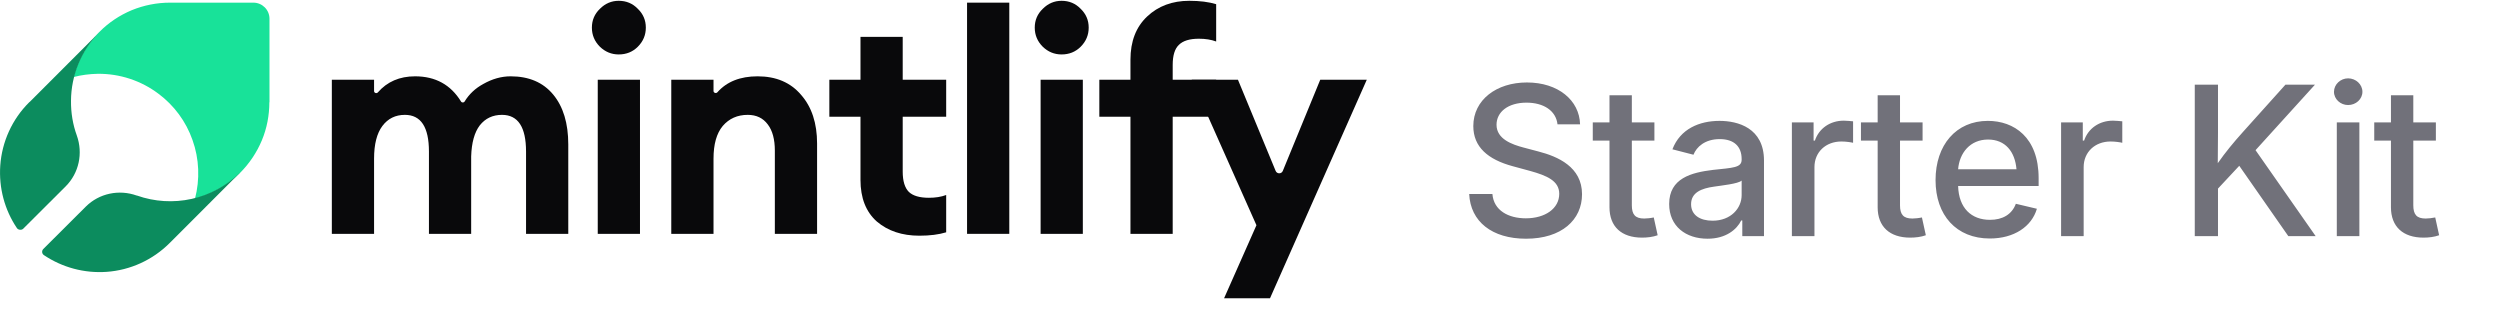
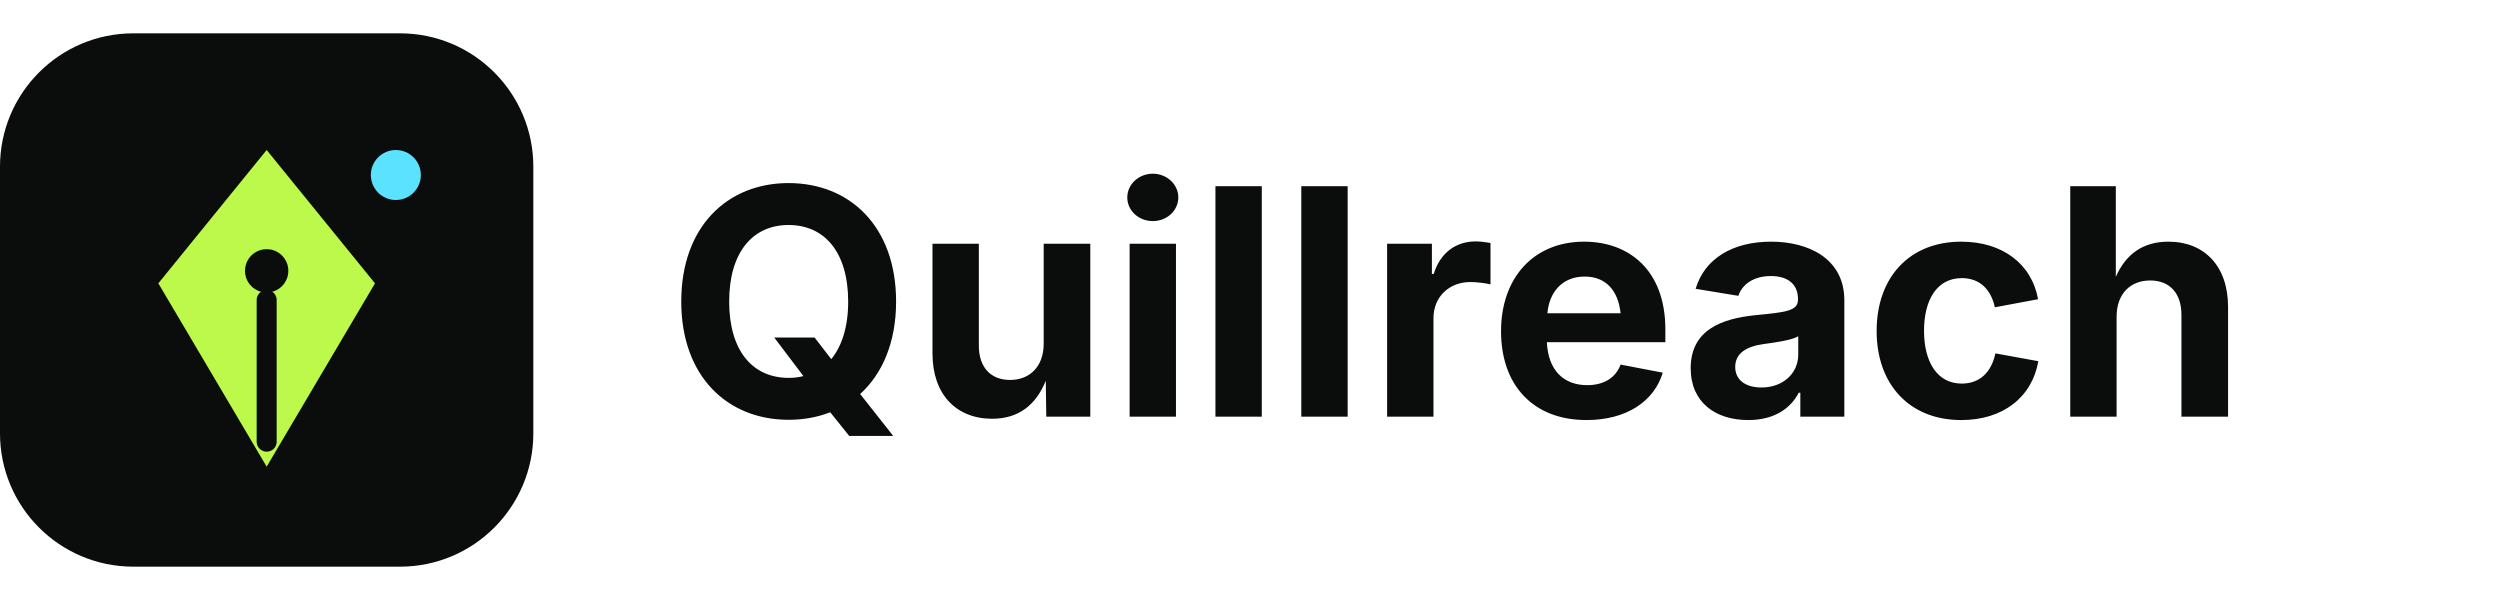
- <svg xmlns="http://www.w3.org/2000/svg" width="180" height="23" viewBox="0 0 180 23" fill="none">
-   <path d="M91.44 21.476H88.133L90.464 16.216L85.802 5.74H89.132L91.847 12.307C91.943 12.536 92.268 12.536 92.362 12.306L95.058 5.74H98.409L91.44 21.476Z" fill="#09090B" />
-   <path d="M81.393 16.837V8.403H79.152V5.74H81.393V4.297C81.393 2.98 81.792 1.944 82.592 1.19C83.391 0.435 84.404 0.058 85.633 0.058C86.387 0.058 87.031 0.139 87.564 0.302V2.988C87.208 2.854 86.794 2.788 86.32 2.788C85.655 2.788 85.174 2.936 84.878 3.232C84.582 3.513 84.434 3.994 84.434 4.674V5.74H87.564V8.403H84.434V16.837H81.393Z" fill="#09090B" />
-   <path d="M76.433 3.92C75.915 3.92 75.463 3.735 75.079 3.365C74.694 2.98 74.502 2.521 74.502 1.989C74.502 1.456 74.694 1.005 75.079 0.635C75.463 0.25 75.915 0.058 76.433 0.058C76.98 0.058 77.438 0.25 77.809 0.635C78.193 1.005 78.386 1.456 78.386 1.989C78.386 2.521 78.193 2.98 77.809 3.365C77.438 3.735 76.98 3.92 76.433 3.92ZM74.924 16.837V5.74H77.964V16.837H74.924Z" fill="#09090B" />
-   <path d="M69.628 16.837V0.191H72.669V16.837H69.628Z" fill="#09090B" />
-   <path d="M66.194 16.97C64.951 16.97 63.93 16.63 63.131 15.949C62.347 15.254 61.955 14.255 61.955 12.953V8.403H59.713V5.74H61.955V2.655H64.995V5.74H68.125V8.403H64.995V12.354C64.995 13.034 65.143 13.523 65.439 13.819C65.735 14.1 66.216 14.24 66.882 14.24C67.355 14.24 67.769 14.174 68.125 14.04V16.726C67.592 16.889 66.948 16.97 66.194 16.97Z" fill="#09090B" />
-   <path d="M48.332 16.837V5.74H51.373V6.551C51.373 6.688 51.559 6.748 51.65 6.646C52.328 5.879 53.293 5.495 54.546 5.495C55.878 5.495 56.921 5.939 57.676 6.827C58.445 7.7 58.83 8.869 58.83 10.334V16.837H55.789V10.844C55.789 10.03 55.619 9.402 55.279 8.958C54.939 8.499 54.458 8.27 53.836 8.27C53.096 8.27 52.497 8.536 52.038 9.069C51.594 9.601 51.373 10.386 51.373 11.421V16.837H48.332Z" fill="#09090B" />
-   <path d="M44.547 3.92C44.029 3.92 43.578 3.735 43.193 3.365C42.809 2.98 42.616 2.521 42.616 1.989C42.616 1.456 42.809 1.005 43.193 0.635C43.578 0.25 44.029 0.058 44.547 0.058C45.095 0.058 45.553 0.25 45.923 0.635C46.308 1.005 46.5 1.456 46.5 1.989C46.5 2.521 46.308 2.98 45.923 3.365C45.553 3.735 45.095 3.92 44.547 3.92ZM43.038 16.837V5.74H46.079V16.837H43.038Z" fill="#09090B" />
-   <path d="M37.875 16.837V10.911C37.875 9.15 37.298 8.27 36.144 8.27C35.478 8.27 34.945 8.521 34.546 9.024C34.161 9.527 33.954 10.275 33.924 11.266V16.837H30.884V10.911C30.884 9.15 30.306 8.27 29.152 8.27C28.472 8.27 27.932 8.536 27.532 9.069C27.133 9.601 26.933 10.386 26.933 11.421V16.837H23.892V5.74H26.933V6.559C26.933 6.695 27.116 6.755 27.206 6.652C27.878 5.881 28.771 5.495 29.885 5.495C31.349 5.495 32.452 6.1 33.193 7.309C33.252 7.404 33.395 7.403 33.454 7.307C33.774 6.78 34.219 6.361 34.79 6.05C35.441 5.68 36.099 5.495 36.765 5.495C38.082 5.495 39.103 5.932 39.828 6.805C40.553 7.678 40.916 8.876 40.916 10.4V16.837H37.875Z" fill="#09090B" />
-   <path d="M19.403 7.362V1.35C19.403 0.705 18.879 0.191 18.244 0.191H12.235C11.291 0.191 10.357 0.378 9.487 0.733C8.618 1.098 7.824 1.621 7.16 2.295L7.114 2.341C6.235 3.23 5.609 4.333 5.291 5.548C5.861 5.399 6.45 5.324 7.039 5.314C8.609 5.296 10.151 5.801 11.403 6.745C12.534 7.586 13.394 8.746 13.861 10.083C14.347 11.438 14.403 12.916 14.039 14.309C15.244 13.991 16.356 13.364 17.244 12.486L17.291 12.439C17.954 11.775 18.487 10.98 18.851 10.111C19.216 9.241 19.393 8.306 19.393 7.362H19.403Z" fill="#18E299" />
-   <path d="M5.112 7.26C5.121 5.416 5.857 3.646 7.151 2.324L2.151 7.326C2.133 7.344 2.114 7.354 2.095 7.372C0.876 8.583 0.14 10.204 0.019 11.918C-0.092 13.52 0.327 15.103 1.22 16.426C1.306 16.552 1.537 16.593 1.667 16.472L4.73 13.417C5.689 12.458 5.987 11.033 5.531 9.757C5.242 8.965 5.103 8.117 5.112 7.26Z" fill="#0C8C5E" />
-   <path d="M17.262 12.44C16.303 13.38 15.102 14.032 13.799 14.321C12.486 14.61 11.127 14.526 9.861 14.079C9.861 14.079 9.851 14.079 9.842 14.079C8.567 13.622 7.142 13.921 6.183 14.871L3.12 17.926C2.99 18.056 3.009 18.27 3.167 18.373C4.489 19.258 6.072 19.686 7.673 19.574C9.386 19.453 10.997 18.717 12.216 17.497L12.263 17.451L17.262 12.449V12.44Z" fill="#0C8C5E" />
-   <text x="105" y="17" font-family="Inter, ui-sans-serif, system-ui, -apple-system, sans-serif" font-size="15" font-weight="500" fill="#71717A" letter-spacing="-0.01em">Starter Kit</text>
+ <svg xmlns="http://www.w3.org/2000/svg" width="150" height="36" viewBox="0 0 150 36">
+   <g transform="translate(0,2) scale(0.5)">
+     <rect width="64" height="64" rx="16" fill="#0a0d0c" />
+     <path d="M32 14 L45 30 L32 52 L19 30 Z" fill="#bcf94b" />
+     <path d="M32 32 L32 49" stroke="#0a0d0c" stroke-width="2.4" stroke-linecap="round" />
+     <circle cx="32" cy="28.5" r="2.6" fill="#0a0d0c" />
+     <circle cx="47.5" cy="17" r="3" fill="#5be2ff" />
+   </g>
+   <text x="40" y="25" font-family="Inter, -apple-system, Segoe UI, sans-serif" font-size="19" font-weight="650" fill="#0a0d0c">Quillreach</text>
</svg>
